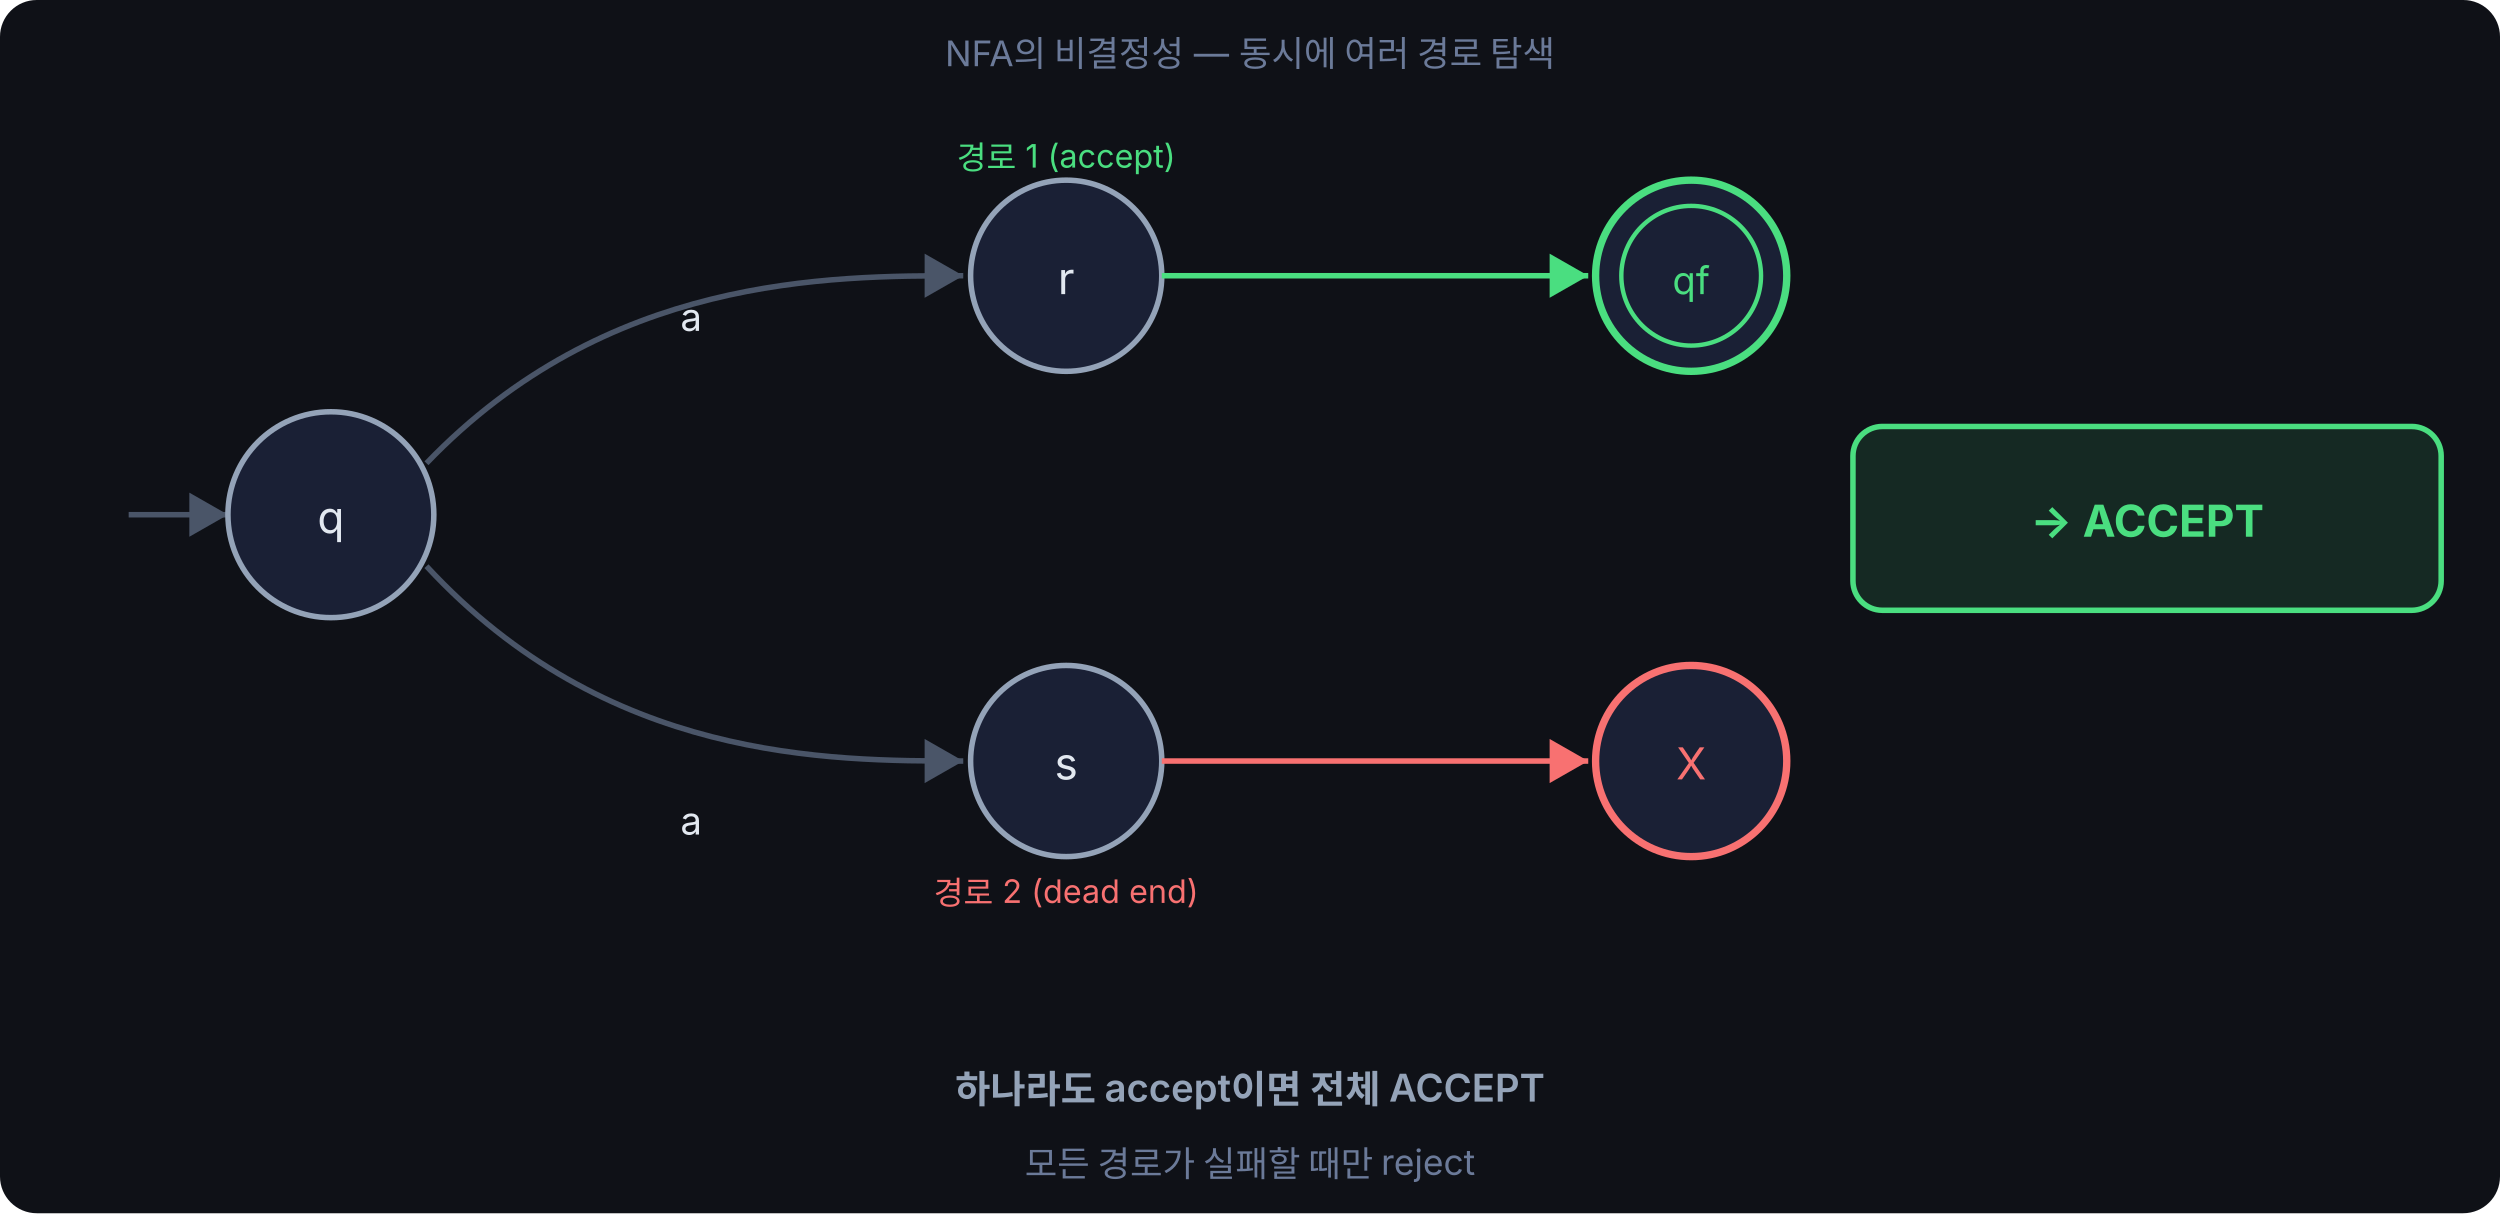
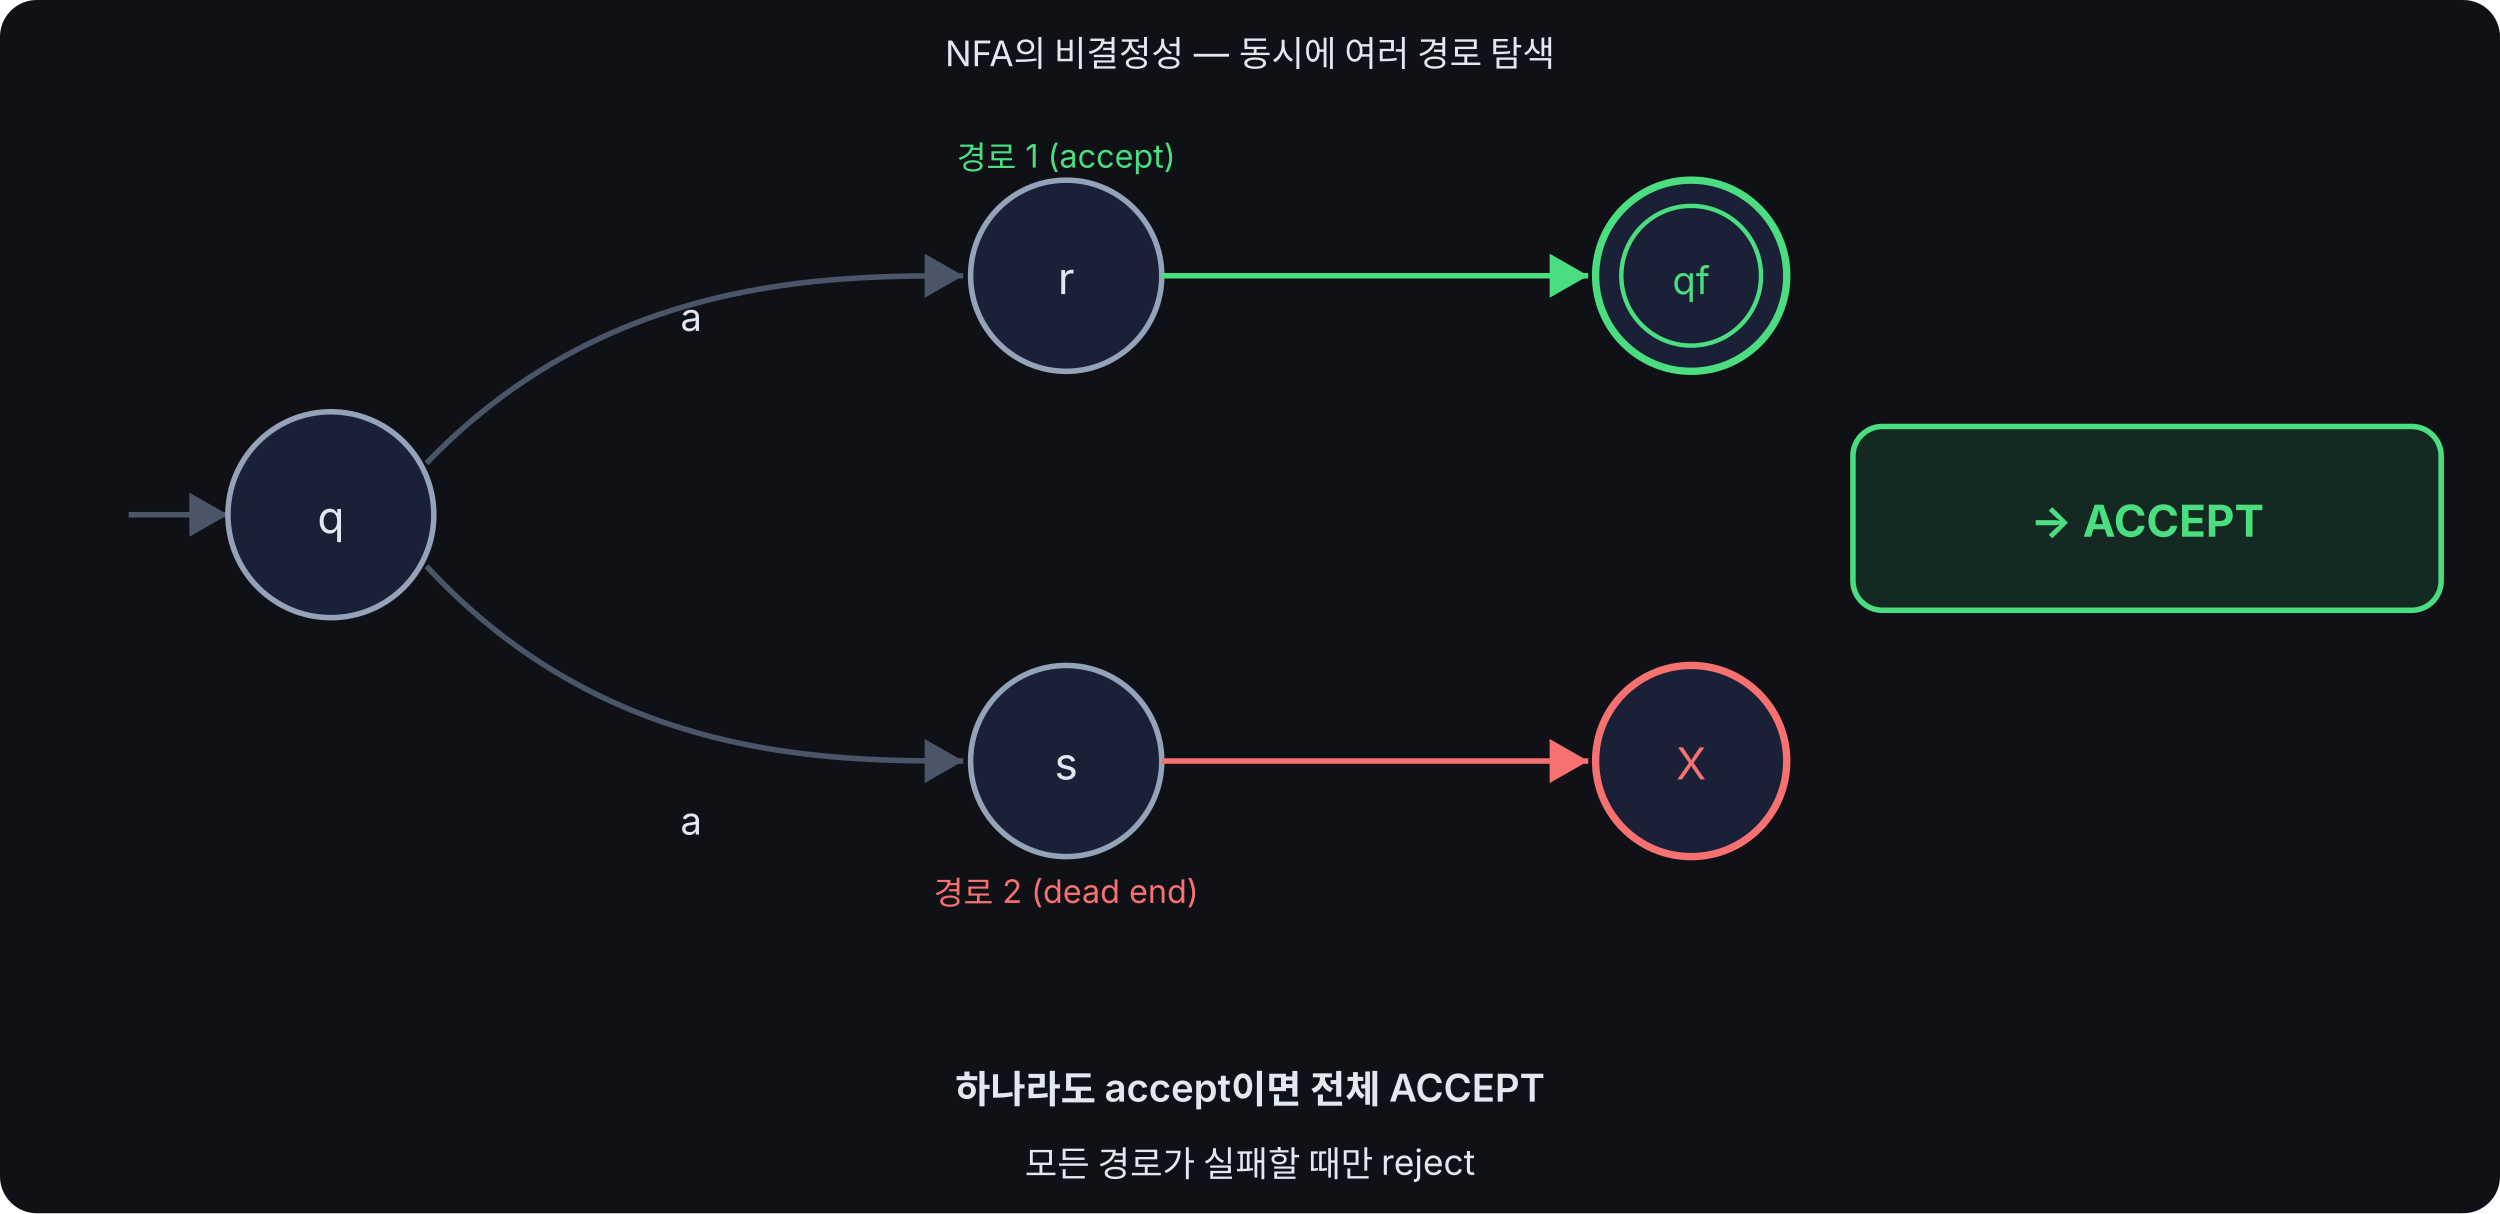
<svg xmlns="http://www.w3.org/2000/svg" viewBox="0 0 680 330" width="1020" height="495">
  <rect width="680" height="330" fill="#0f1117" rx="10" />
-   <text x="340" y="18" text-anchor="middle" font-family="system-ui,-apple-system,sans-serif" font-size="9.6" fill="#6b7a99">NFA의 비결정성 — 동시에 여러 경로 탐색</text>
+   <text x="340" y="18" text-anchor="middle" font-family="system-ui,-apple-system,sans-serif" font-size="9.6" fill="#e2e8f0">NFA의 비결정성 — 동시에 여러 경로 탐색</text>
  <defs>
    <marker id="arr" markerWidth="8" markerHeight="8" refX="7" refY="4" orient="auto">
      <polygon points="0,0 7,4 0,8" fill="#4a5568" />
    </marker>
    <marker id="arr-green" markerWidth="8" markerHeight="8" refX="7" refY="4" orient="auto">
      <polygon points="0,0 7,4 0,8" fill="#4ade80" />
    </marker>
    <marker id="arr-red" markerWidth="8" markerHeight="8" refX="7" refY="4" orient="auto">
      <polygon points="0,0 7,4 0,8" fill="#f87171" />
    </marker>
  </defs>
  <line x1="35" y1="140" x2="62" y2="140" stroke="#4a5568" stroke-width="1.5" marker-end="url(#arr)" />
  <circle cx="90" cy="140" r="28" fill="#1a2035" stroke="#94a3b8" stroke-width="1.5" />
  <text x="90" y="145" text-anchor="middle" font-family="system-ui,-apple-system,sans-serif" font-size="12" fill="#e2e8f0">q</text>
  <circle cx="290" cy="75" r="26" fill="#1a2035" stroke="#94a3b8" stroke-width="1.5" />
  <text x="290" y="80" text-anchor="middle" font-family="system-ui,-apple-system,sans-serif" font-size="12" fill="#e2e8f0">r</text>
  <circle cx="290" cy="207" r="26" fill="#1a2035" stroke="#94a3b8" stroke-width="1.5" />
  <text x="290" y="212" text-anchor="middle" font-family="system-ui,-apple-system,sans-serif" font-size="12" fill="#e2e8f0">s</text>
  <circle cx="460" cy="75" r="26" fill="#1a2035" stroke="#4ade80" stroke-width="2" />
  <circle cx="460" cy="75" r="19" fill="none" stroke="#4ade80" stroke-width="1.2" />
  <text x="460" y="80" text-anchor="middle" font-family="system-ui,-apple-system,sans-serif" font-size="10.4" fill="#4ade80">qf</text>
  <circle cx="460" cy="207" r="26" fill="#1a2035" stroke="#f87171" stroke-width="2" />
  <text x="460" y="212" text-anchor="middle" font-family="system-ui,-apple-system,sans-serif" font-size="12" fill="#f87171">X</text>
  <path d="M 116,126 C 165,75 225,75 262,75" fill="none" stroke="#4a5568" stroke-width="1.5" marker-end="url(#arr)" />
  <text x="188" y="90" text-anchor="middle" font-family="system-ui,-apple-system,sans-serif" font-size="10.4" fill="#e2e8f0">a</text>
  <path d="M 116,154 C 165,207 225,207 262,207" fill="none" stroke="#4a5568" stroke-width="1.5" marker-end="url(#arr)" />
  <text x="188" y="227" text-anchor="middle" font-family="system-ui,-apple-system,sans-serif" font-size="10.4" fill="#e2e8f0">a</text>
  <line x1="316" y1="75" x2="432" y2="75" stroke="#4ade80" stroke-width="1.5" marker-end="url(#arr-green)" />
  <line x1="316" y1="207" x2="432" y2="207" stroke="#f87171" stroke-width="1.5" marker-end="url(#arr-red)" />
  <text x="290" y="46" text-anchor="middle" font-family="system-ui,-apple-system,sans-serif" font-size="8.8" fill="#4ade80">경로 1 (accept)</text>
  <text x="290" y="246" text-anchor="middle" font-family="system-ui,-apple-system,sans-serif" font-size="8.8" fill="#f87171">경로 2 (dead end)</text>
  <rect x="504" y="116" width="160" height="50" rx="8" fill="rgba(74,222,128,0.12)" stroke="#4ade80" stroke-width="1.5" />
  <text x="584" y="146" text-anchor="middle" font-family="system-ui,-apple-system,sans-serif" font-size="12" font-weight="700" fill="#4ade80">→ ACCEPT</text>
-   <text x="340" y="300" text-anchor="middle" font-family="system-ui,-apple-system,sans-serif" font-size="10.4" font-weight="600" fill="#94a3b8">하나라도 accept이면 전체 ACCEPT</text>
-   <text x="340" y="320" text-anchor="middle" font-family="system-ui,-apple-system,sans-serif" font-size="9.6" fill="#6b7a99">모든 경로가 실패할 때만 reject</text>
+   <text x="340" y="300" text-anchor="middle" font-family="system-ui,-apple-system,sans-serif" font-size="10.4" font-weight="600" fill="#e2e8f0">하나라도 accept이면 전체 ACCEPT</text>
+   <text x="340" y="320" text-anchor="middle" font-family="system-ui,-apple-system,sans-serif" font-size="9.6" fill="#e2e8f0">모든 경로가 실패할 때만 reject</text>
</svg>
